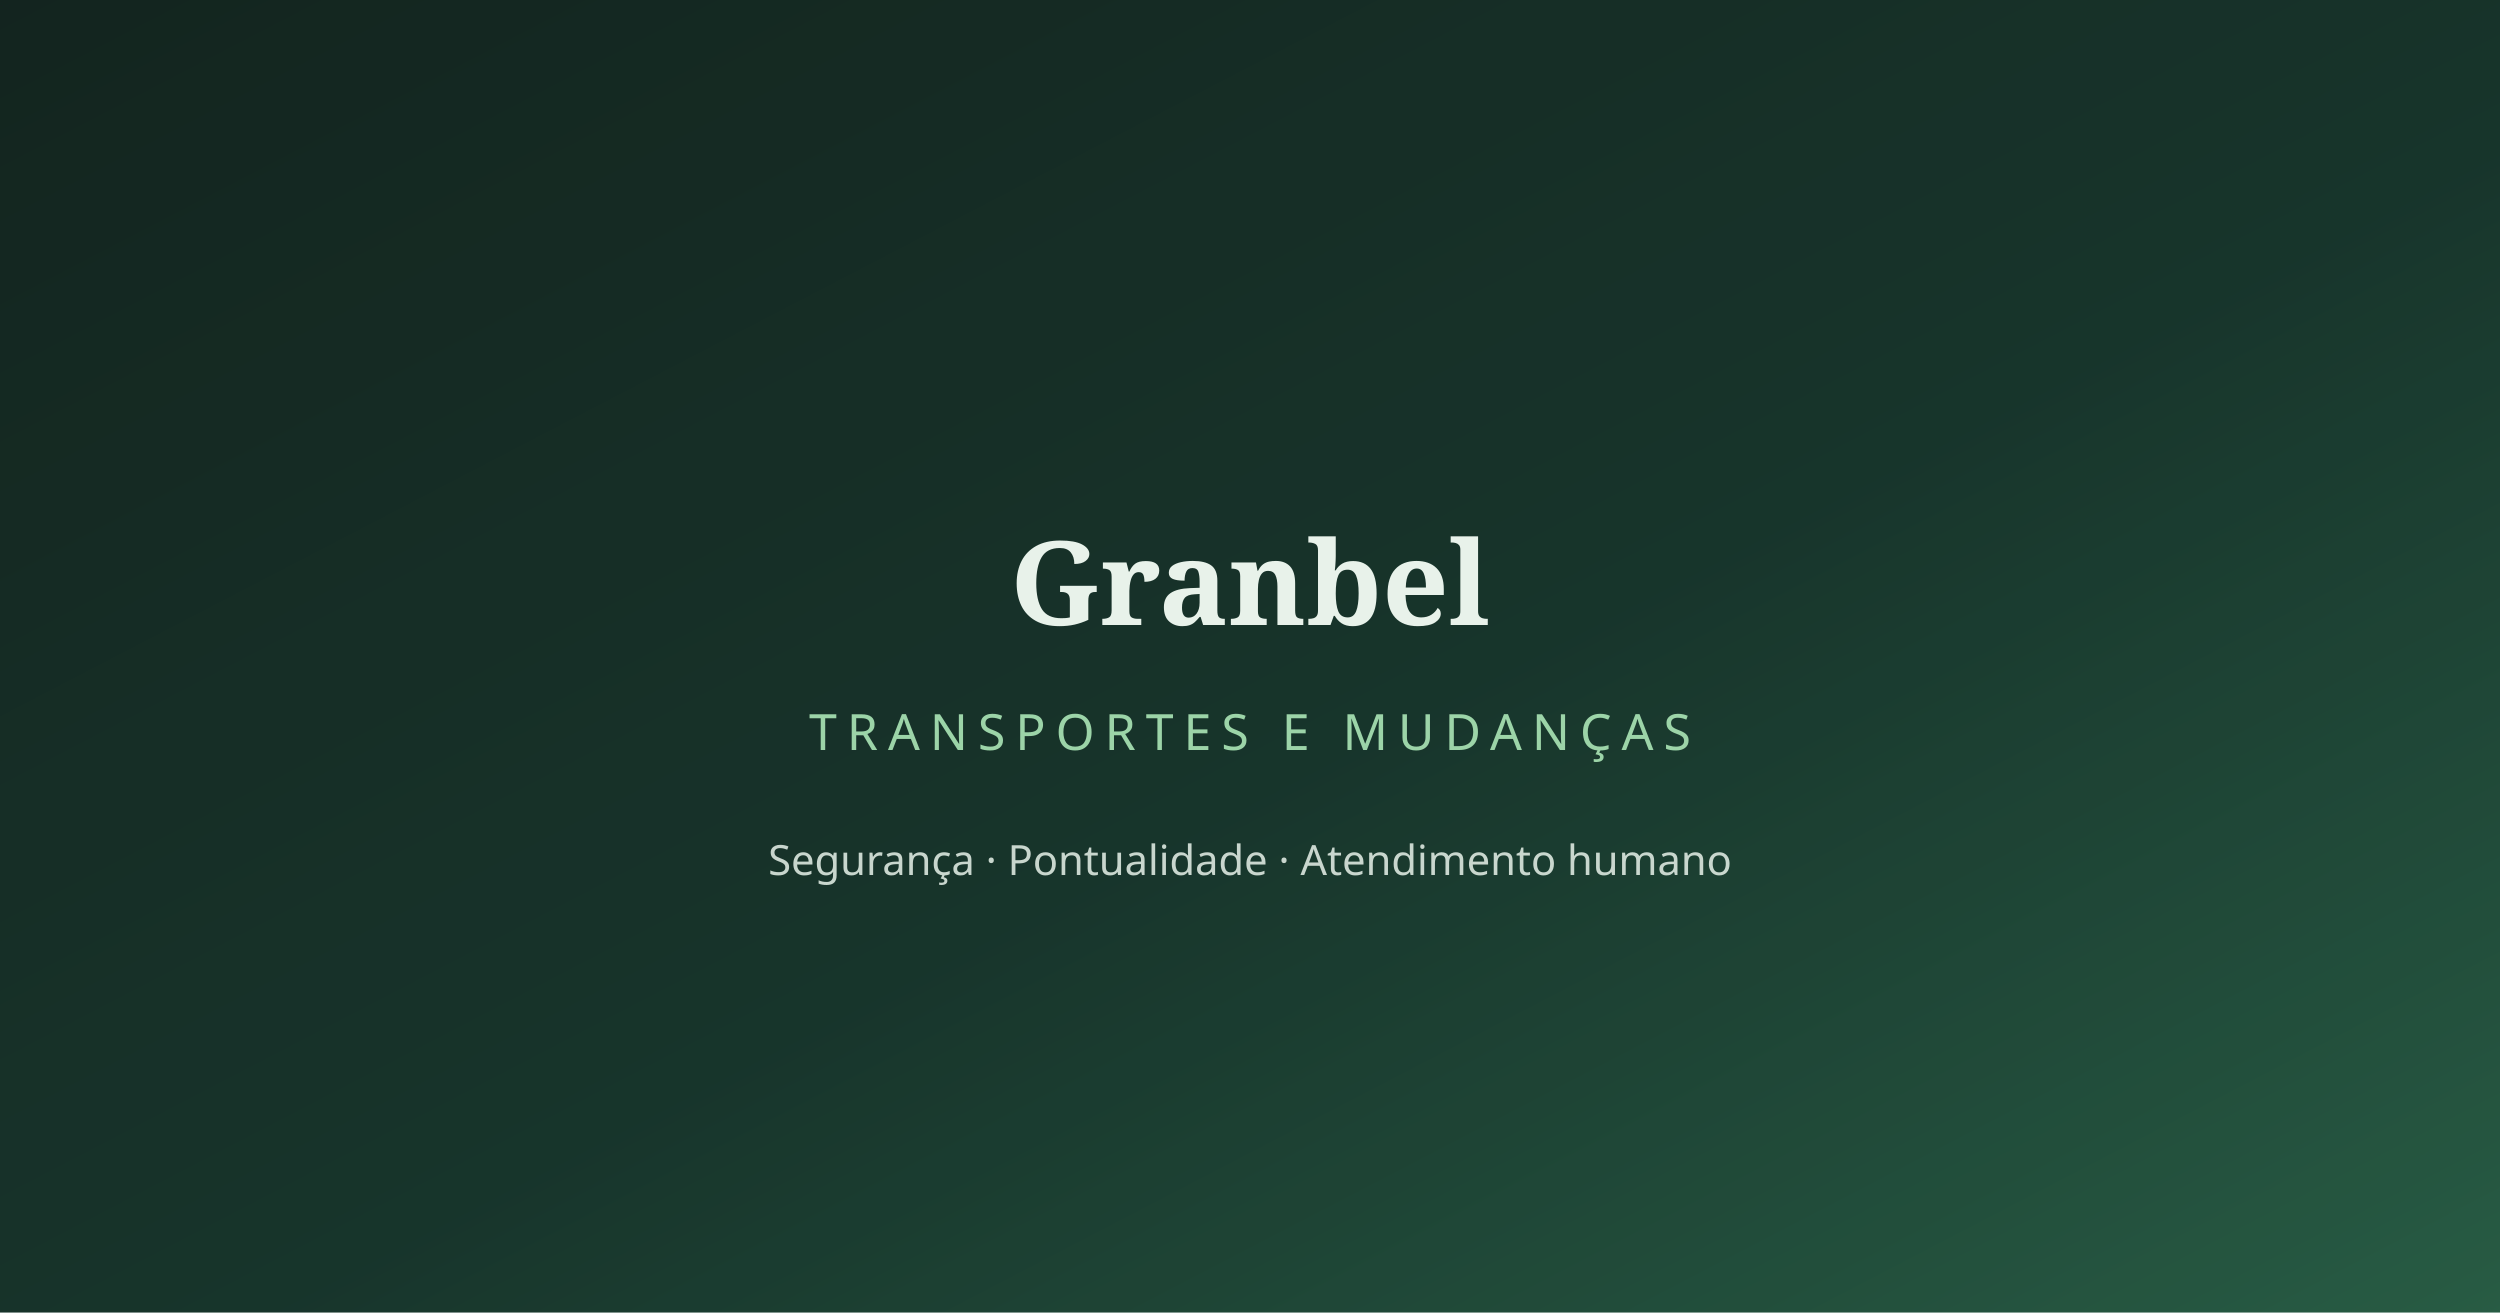
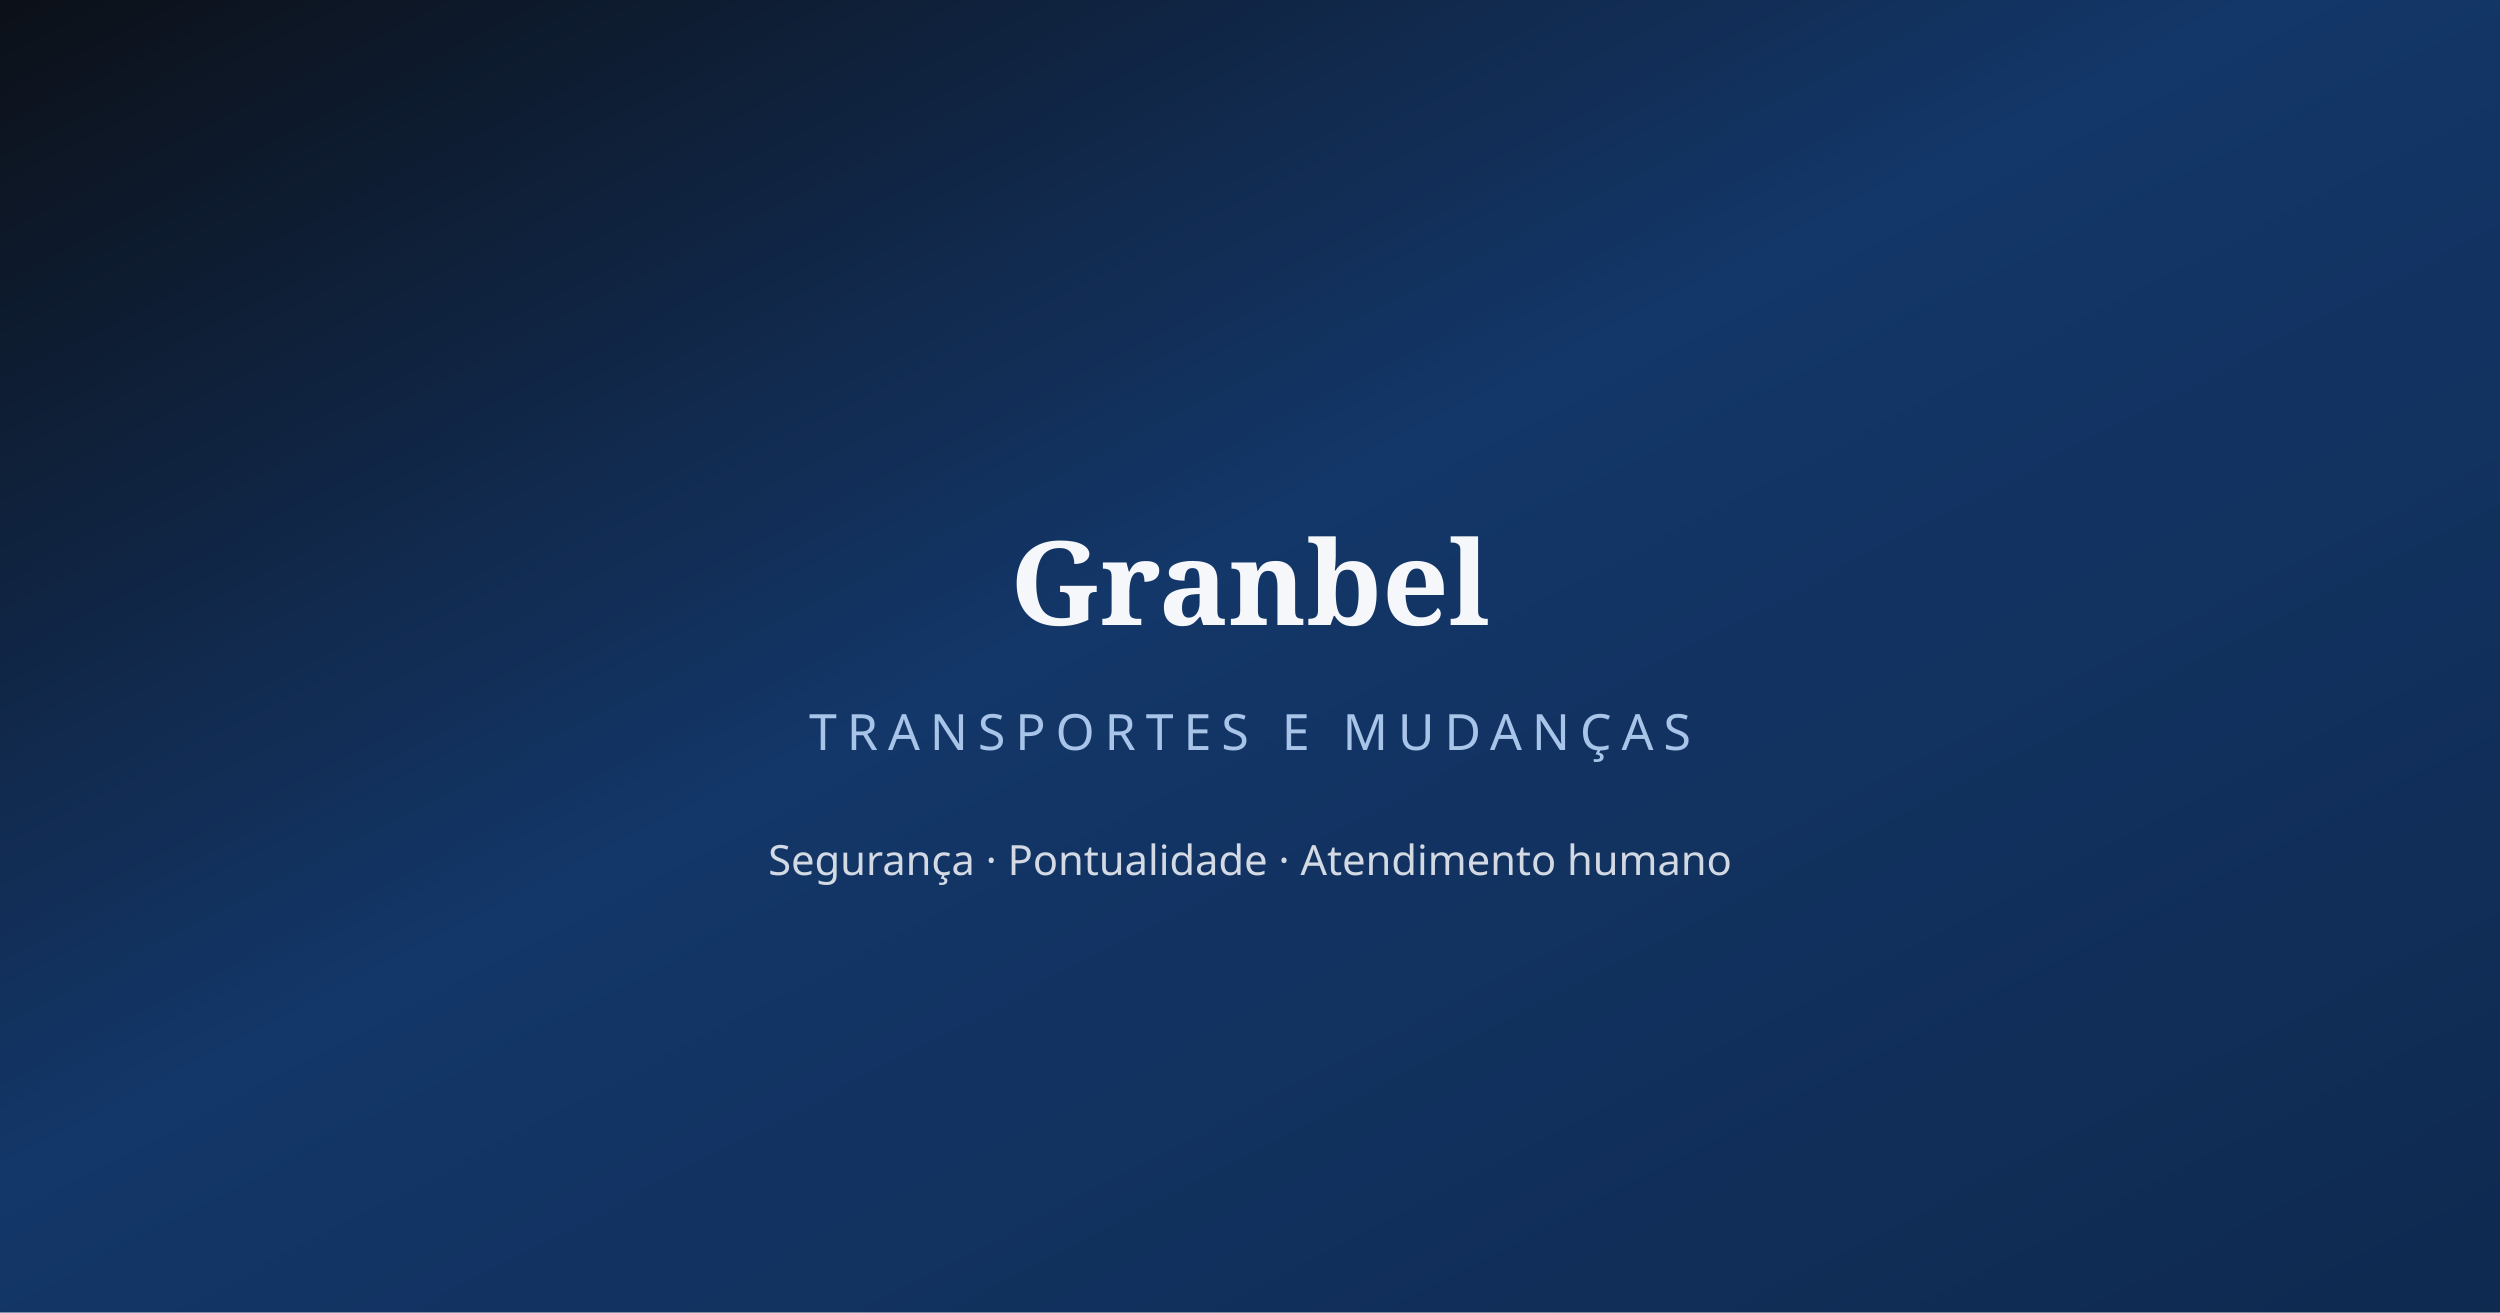
<svg xmlns="http://www.w3.org/2000/svg" viewBox="0 0 1200 630">
  <defs>
    <linearGradient id="og" x1="0%" y1="0%" x2="100%" y2="100%">
-       <stop offset="0%" style="stop-color:#152822" />
-       <stop offset="55%" style="stop-color:#1a3d32" />
-       <stop offset="100%" style="stop-color:#2f6f52" />
+       <stop offset="0%" style="stop-color:#0c1018" />
+       <stop offset="45%" style="stop-color:#153f7b" />
+       <stop offset="100%" style="stop-color:#0f2f5c" />
    </linearGradient>
  </defs>
  <rect width="1200" height="630" fill="url(#og)" />
-   <rect x="0" y="0" width="1200" height="630" fill="#0c1612" opacity="0.22" />
-   <text x="600" y="300" text-anchor="middle" fill="#e8f2ea" font-family="Georgia,serif" font-size="56" font-weight="600">Granbel</text>
-   <text x="600" y="360" text-anchor="middle" fill="#9cd4a8" font-family="system-ui,sans-serif" font-size="24" letter-spacing="0.2em">TRANSPORTES E MUDANÇAS</text>
-   <text x="600" y="420" text-anchor="middle" fill="#e8f2ea" opacity="0.85" font-family="system-ui,sans-serif" font-size="20">Segurança · Pontualidade · Atendimento humano</text>
+   <rect x="0" y="0" width="1200" height="630" fill="#0c1018" opacity="0.18" />
+   <text x="600" y="300" text-anchor="middle" fill="#f5f7fa" font-family="Georgia,serif" font-size="56" font-weight="600">Granbel</text>
+   <text x="600" y="360" text-anchor="middle" fill="#a8c4e8" font-family="system-ui,sans-serif" font-size="24" letter-spacing="0.2em">TRANSPORTES E MUDANÇAS</text>
+   <text x="600" y="420" text-anchor="middle" fill="#f5f7fa" opacity="0.85" font-family="system-ui,sans-serif" font-size="20">Segurança · Pontualidade · Atendimento humano</text>
</svg>
